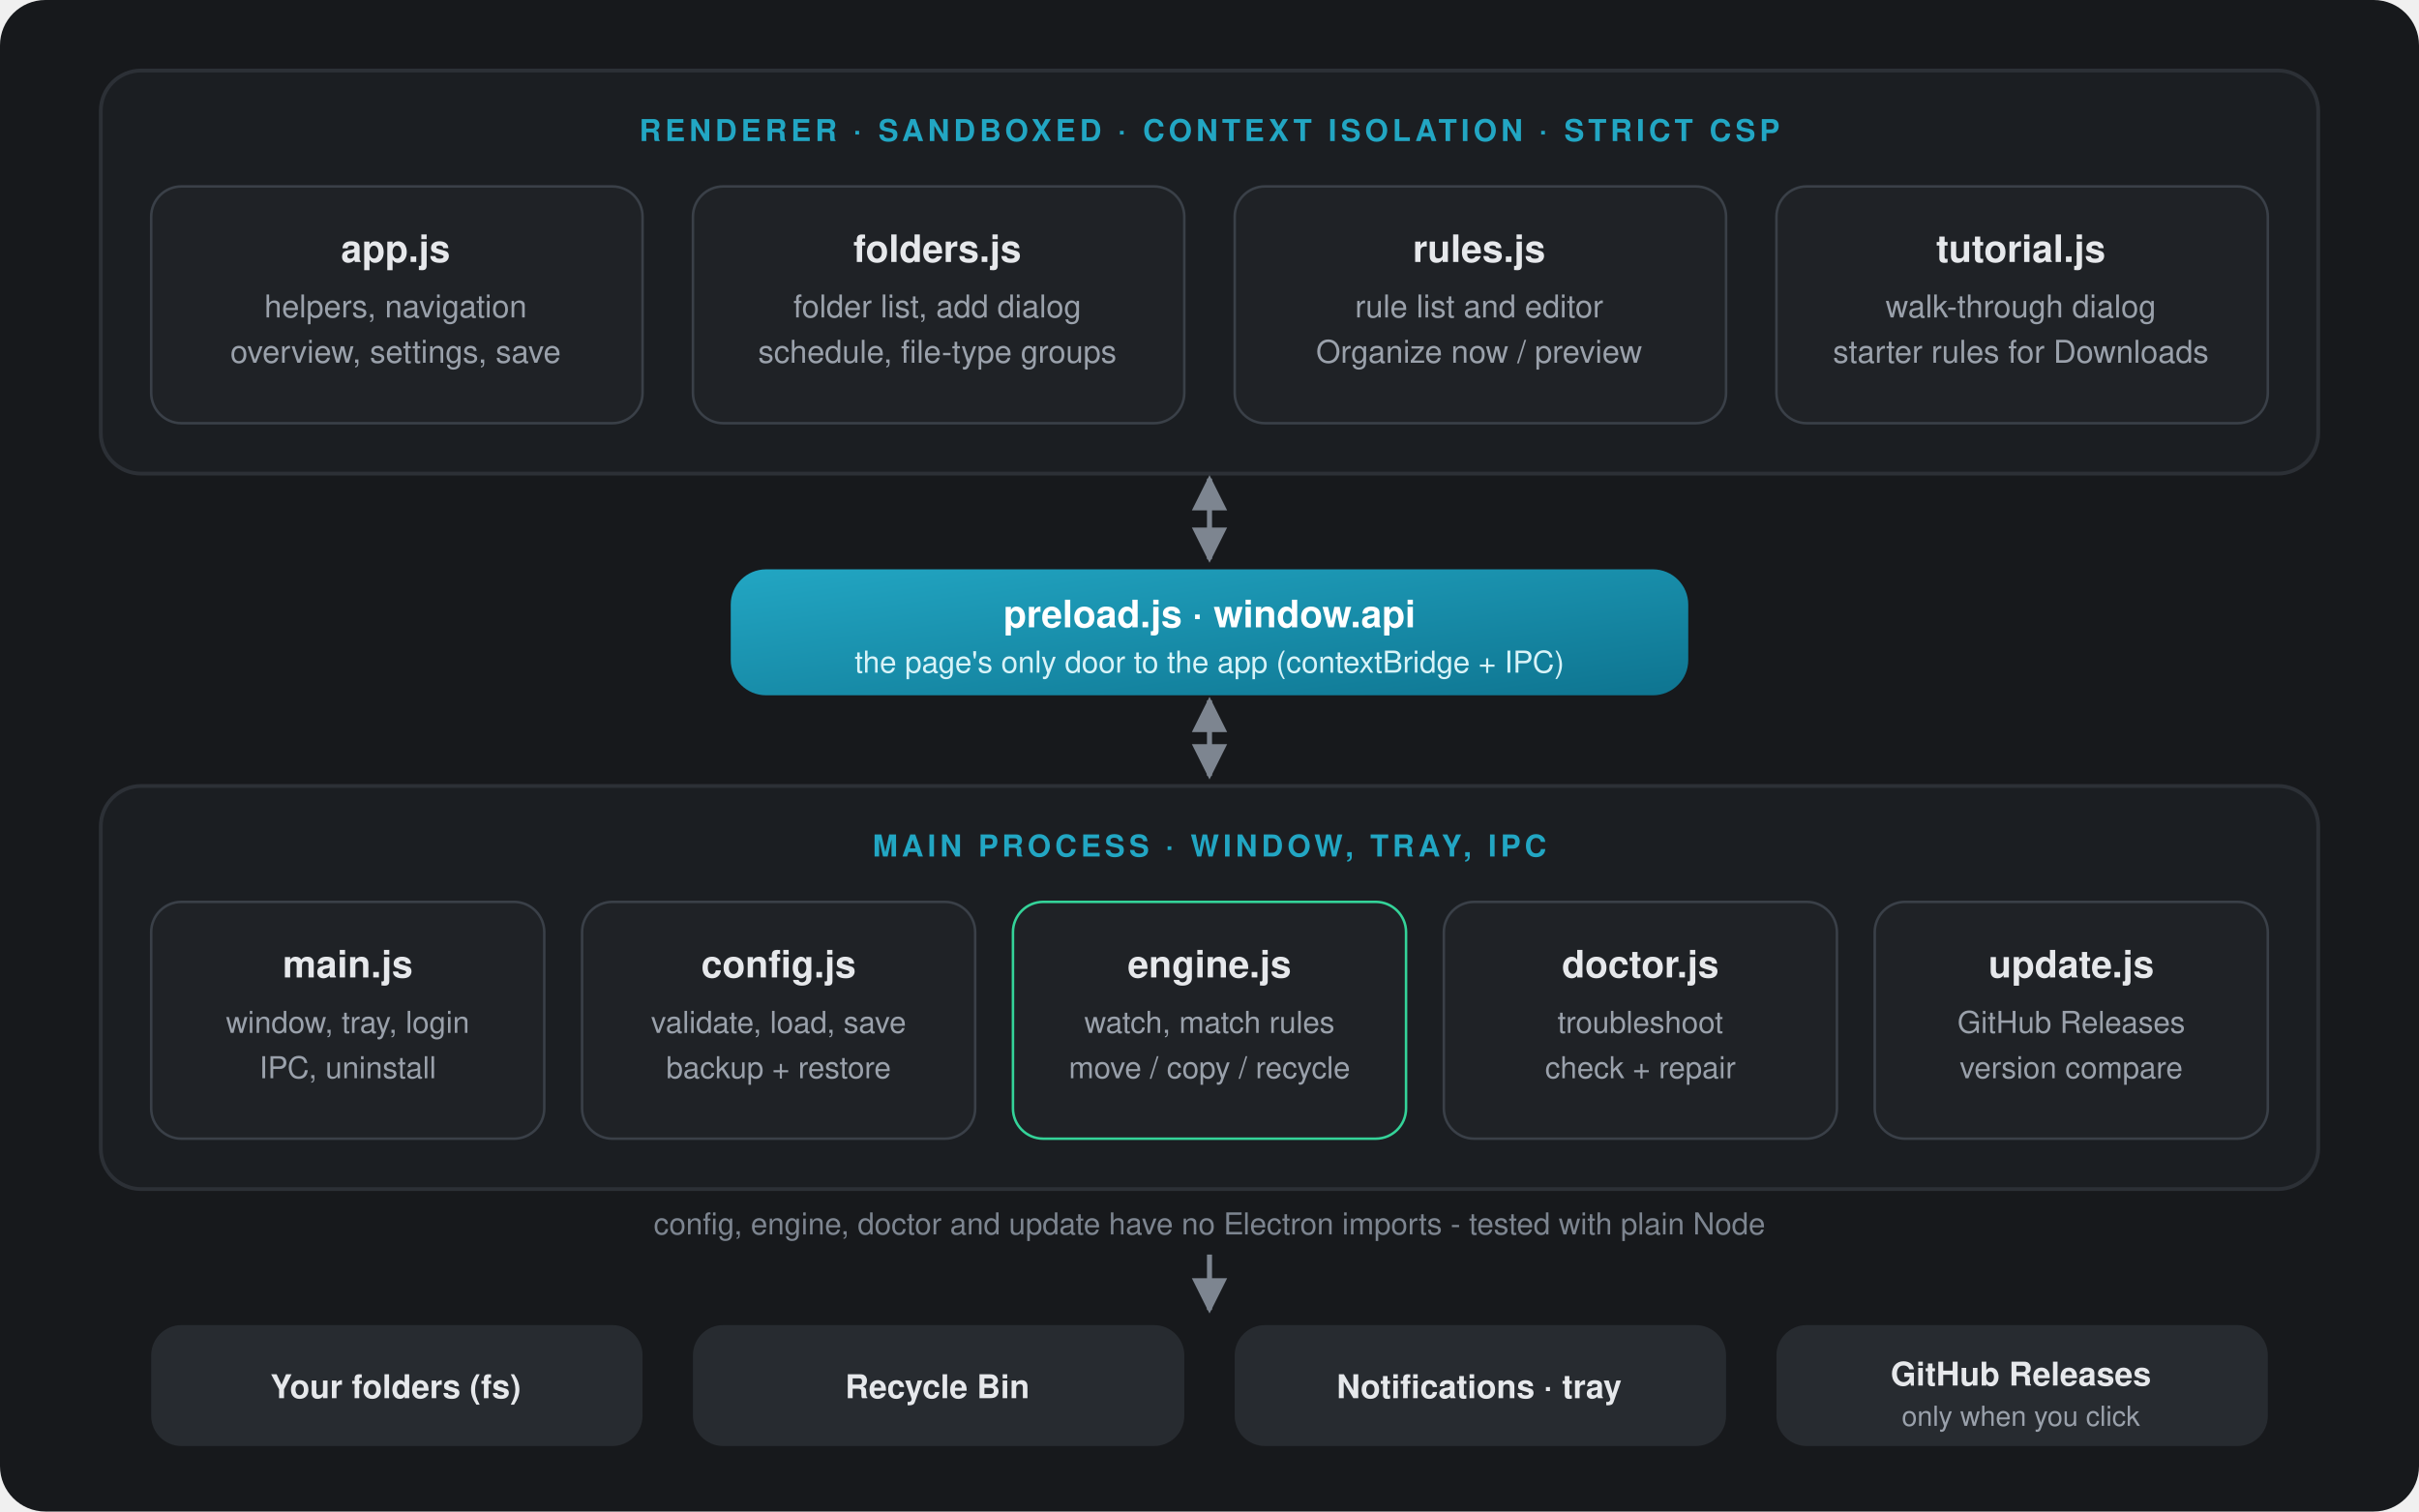
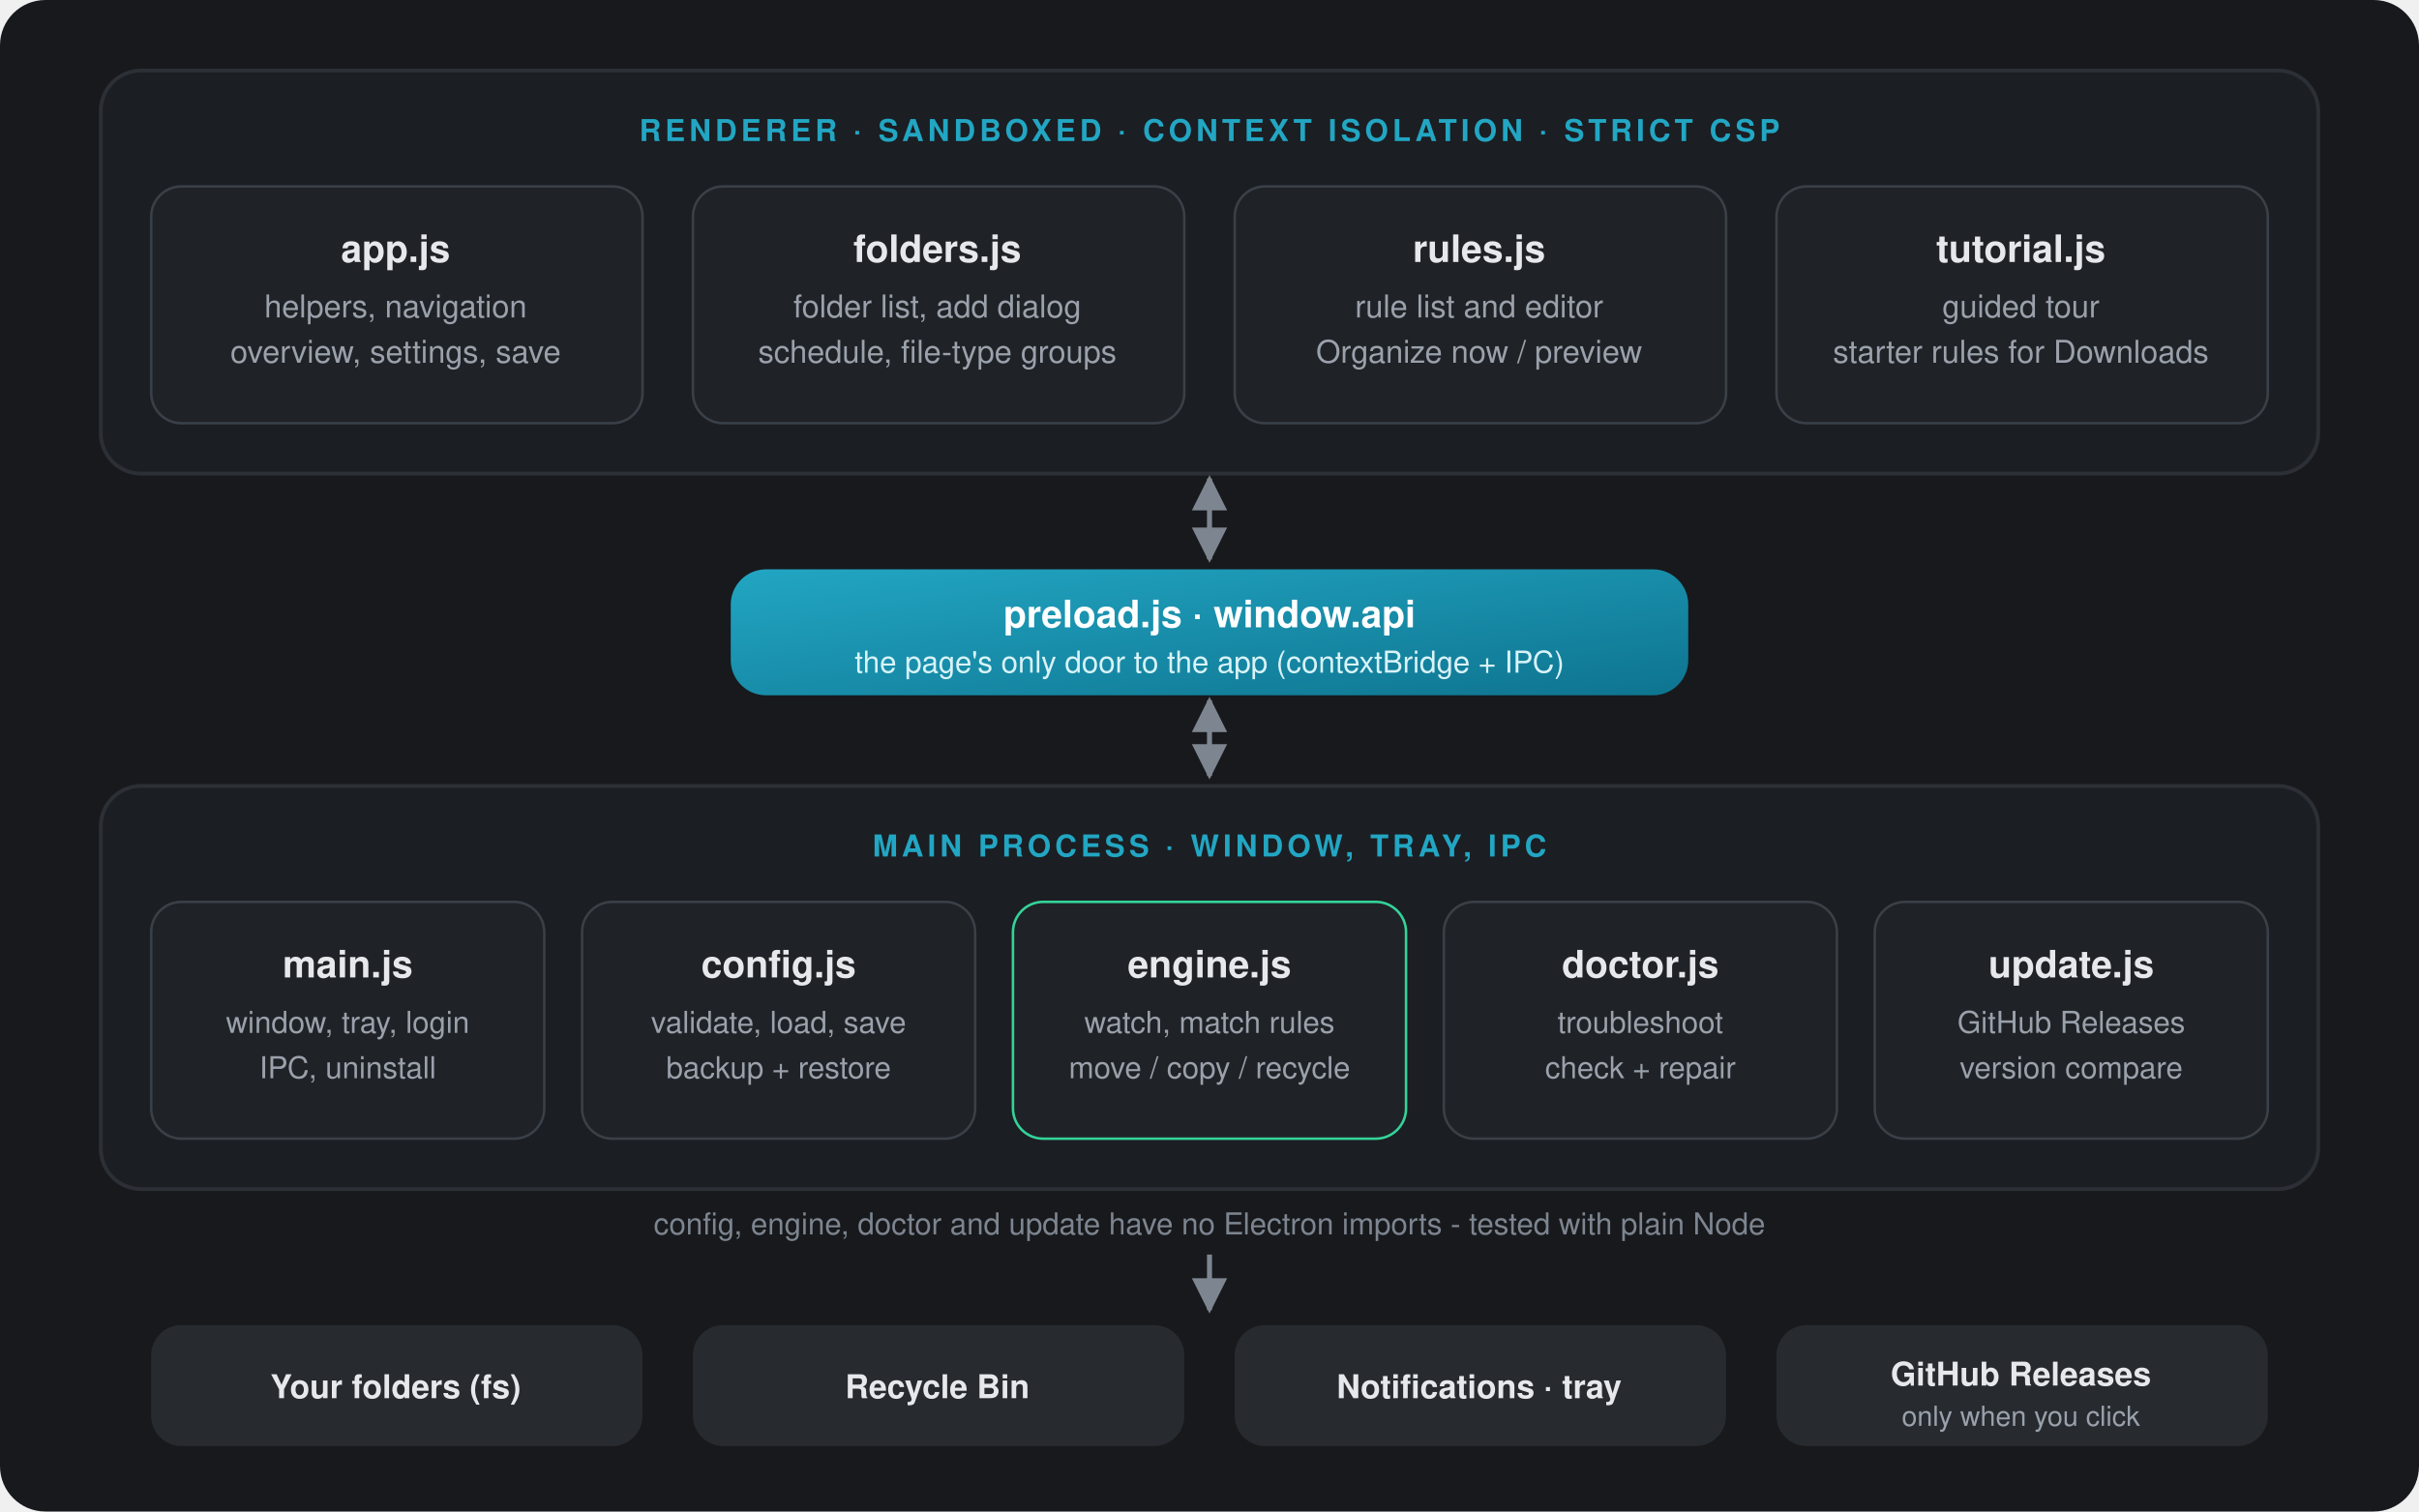
<svg xmlns="http://www.w3.org/2000/svg" width="960" height="600" viewBox="0 0 960 600" font-family="Segoe UI, -apple-system, Helvetica, Arial, sans-serif">
  <defs>
    <marker id="arrow" viewBox="0 0 10 10" refX="9" refY="5" markerWidth="7" markerHeight="7" orient="auto-start-reverse">
      <path d="M0,0 L10,5 L0,10 z" fill="#7d8590" />
    </marker>
    <linearGradient id="accent" x1="0" y1="0" x2="1" y2="1">
      <stop offset="0" stop-color="#22a6c3" />
      <stop offset="1" stop-color="#0e7490" />
    </linearGradient>
  </defs>
  <rect width="960" height="600" rx="18" fill="#17191c" />
  <rect x="40" y="28" width="880" height="160" rx="16" fill="#1b1e22" stroke="#2c3036" stroke-width="1.5" />
  <text x="480" y="56" text-anchor="middle" font-size="12" font-weight="700" letter-spacing="1.6" fill="#22a6c3">RENDERER  ·  SANDBOXED  ·  CONTEXT ISOLATION  ·  STRICT CSP</text>
  <g font-size="12.5" fill="#9aa1ab" text-anchor="middle">
    <rect x="60" y="74" width="195" height="94" rx="12" fill="#1f2226" stroke="#3a4048" />
    <text x="157" y="104" font-size="15" font-weight="600" fill="#e6e8eb">app.js</text>
    <text x="157" y="126">helpers, navigation</text>
    <text x="157" y="144">overview, settings, save</text>
    <rect x="275" y="74" width="195" height="94" rx="12" fill="#1f2226" stroke="#3a4048" />
    <text x="372" y="104" font-size="15" font-weight="600" fill="#e6e8eb">folders.js</text>
    <text x="372" y="126">folder list, add dialog</text>
    <text x="372" y="144">schedule, file-type groups</text>
    <rect x="490" y="74" width="195" height="94" rx="12" fill="#1f2226" stroke="#3a4048" />
    <text x="587" y="104" font-size="15" font-weight="600" fill="#e6e8eb">rules.js</text>
    <text x="587" y="126">rule list and editor</text>
    <text x="587" y="144">Organize now / preview</text>
    <rect x="705" y="74" width="195" height="94" rx="12" fill="#1f2226" stroke="#3a4048" />
    <text x="802" y="104" font-size="15" font-weight="600" fill="#e6e8eb">tutorial.js</text>
-     <text x="802" y="126">walk-through dialog</text>
+     <text x="802" y="126">guided tour</text>
    <text x="802" y="144">starter rules for Downloads</text>
  </g>
  <line x1="480" y1="190" x2="480" y2="222" stroke="#7d8590" stroke-width="2" marker-end="url(#arrow)" marker-start="url(#arrow)" />
  <rect x="290" y="226" width="380" height="50" rx="14" fill="url(#accent)" />
  <text x="480" y="249" text-anchor="middle" font-size="15" font-weight="600" fill="#ffffff">preload.js  ·  window.api</text>
  <text x="480" y="267" text-anchor="middle" font-size="12" fill="#d8f3f8">the page's only door to the app (contextBridge + IPC)</text>
  <line x1="480" y1="278" x2="480" y2="308" stroke="#7d8590" stroke-width="2" marker-end="url(#arrow)" marker-start="url(#arrow)" />
  <rect x="40" y="312" width="880" height="160" rx="16" fill="#1b1e22" stroke="#2c3036" stroke-width="1.5" />
  <text x="480" y="340" text-anchor="middle" font-size="12" font-weight="700" letter-spacing="1.6" fill="#22a6c3">MAIN PROCESS  ·  WINDOW, TRAY, IPC</text>
  <g font-size="12" fill="#9aa1ab" text-anchor="middle">
    <rect x="60" y="358" width="156" height="94" rx="12" fill="#1f2226" stroke="#3a4048" />
    <text x="138" y="388" font-size="15" font-weight="600" fill="#e6e8eb">main.js</text>
    <text x="138" y="410">window, tray, login</text>
    <text x="138" y="428">IPC, uninstall</text>
    <rect x="231" y="358" width="156" height="94" rx="12" fill="#1f2226" stroke="#3a4048" />
    <text x="309" y="388" font-size="15" font-weight="600" fill="#e6e8eb">config.js</text>
    <text x="309" y="410">validate, load, save</text>
    <text x="309" y="428">backup + restore</text>
    <rect x="402" y="358" width="156" height="94" rx="12" fill="#1f2226" stroke="#34d399" />
    <text x="480" y="388" font-size="15" font-weight="600" fill="#e6e8eb">engine.js</text>
    <text x="480" y="410">watch, match rules</text>
    <text x="480" y="428">move / copy / recycle</text>
    <rect x="573" y="358" width="156" height="94" rx="12" fill="#1f2226" stroke="#3a4048" />
    <text x="651" y="388" font-size="15" font-weight="600" fill="#e6e8eb">doctor.js</text>
    <text x="651" y="410">troubleshoot</text>
    <text x="651" y="428">check + repair</text>
    <rect x="744" y="358" width="156" height="94" rx="12" fill="#1f2226" stroke="#3a4048" />
    <text x="822" y="388" font-size="15" font-weight="600" fill="#e6e8eb">update.js</text>
    <text x="822" y="410">GitHub Releases</text>
    <text x="822" y="428">version compare</text>
  </g>
  <text x="480" y="490" text-anchor="middle" font-size="12" fill="#7d8590">config, engine, doctor and update have no Electron imports - tested with plain Node</text>
  <line x1="480" y1="498" x2="480" y2="520" stroke="#7d8590" stroke-width="2" marker-end="url(#arrow)" />
  <g font-size="13" font-weight="600" text-anchor="middle">
    <rect x="60" y="526" width="195" height="48" rx="12" fill="#272b30" />
    <text x="157" y="555" fill="#e6e8eb">Your folders (fs)</text>
    <rect x="275" y="526" width="195" height="48" rx="12" fill="#272b30" />
    <text x="372" y="555" fill="#e6e8eb">Recycle Bin</text>
    <rect x="490" y="526" width="195" height="48" rx="12" fill="#272b30" />
    <text x="587" y="555" fill="#e6e8eb">Notifications · tray</text>
    <rect x="705" y="526" width="195" height="48" rx="12" fill="#272b30" />
    <text x="802" y="550" fill="#e6e8eb">GitHub Releases</text>
    <text x="802" y="566" font-size="11" font-weight="400" fill="#9aa1ab">only when you click</text>
  </g>
</svg>
